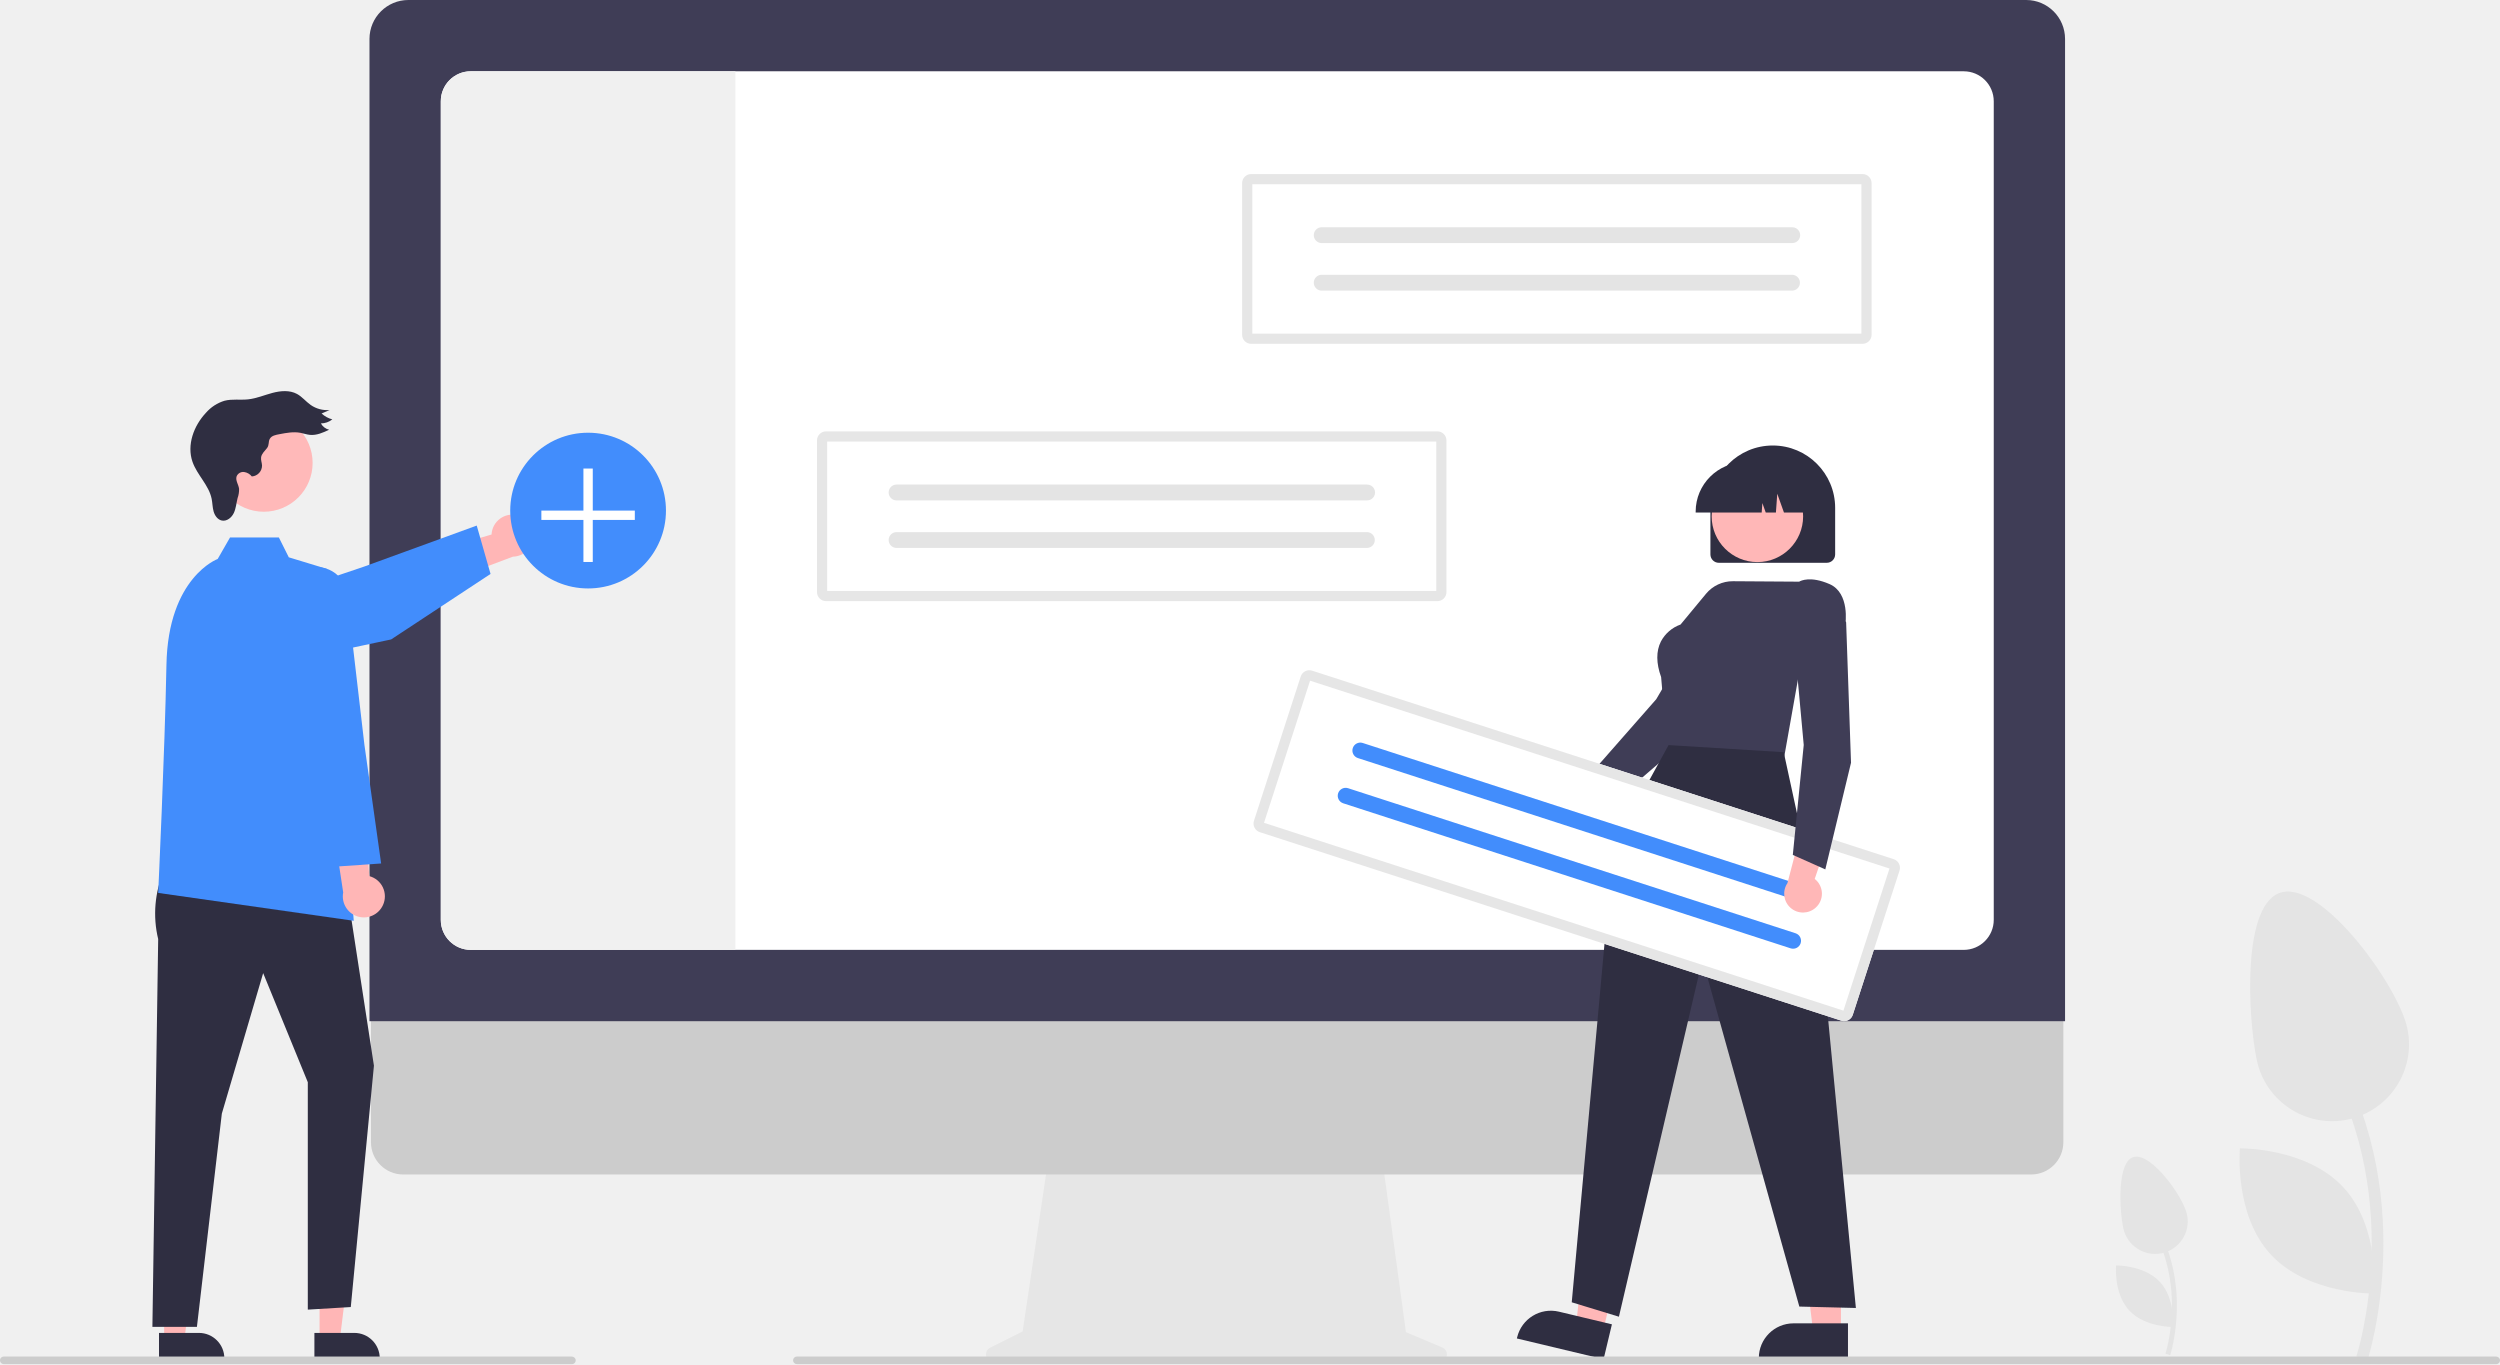
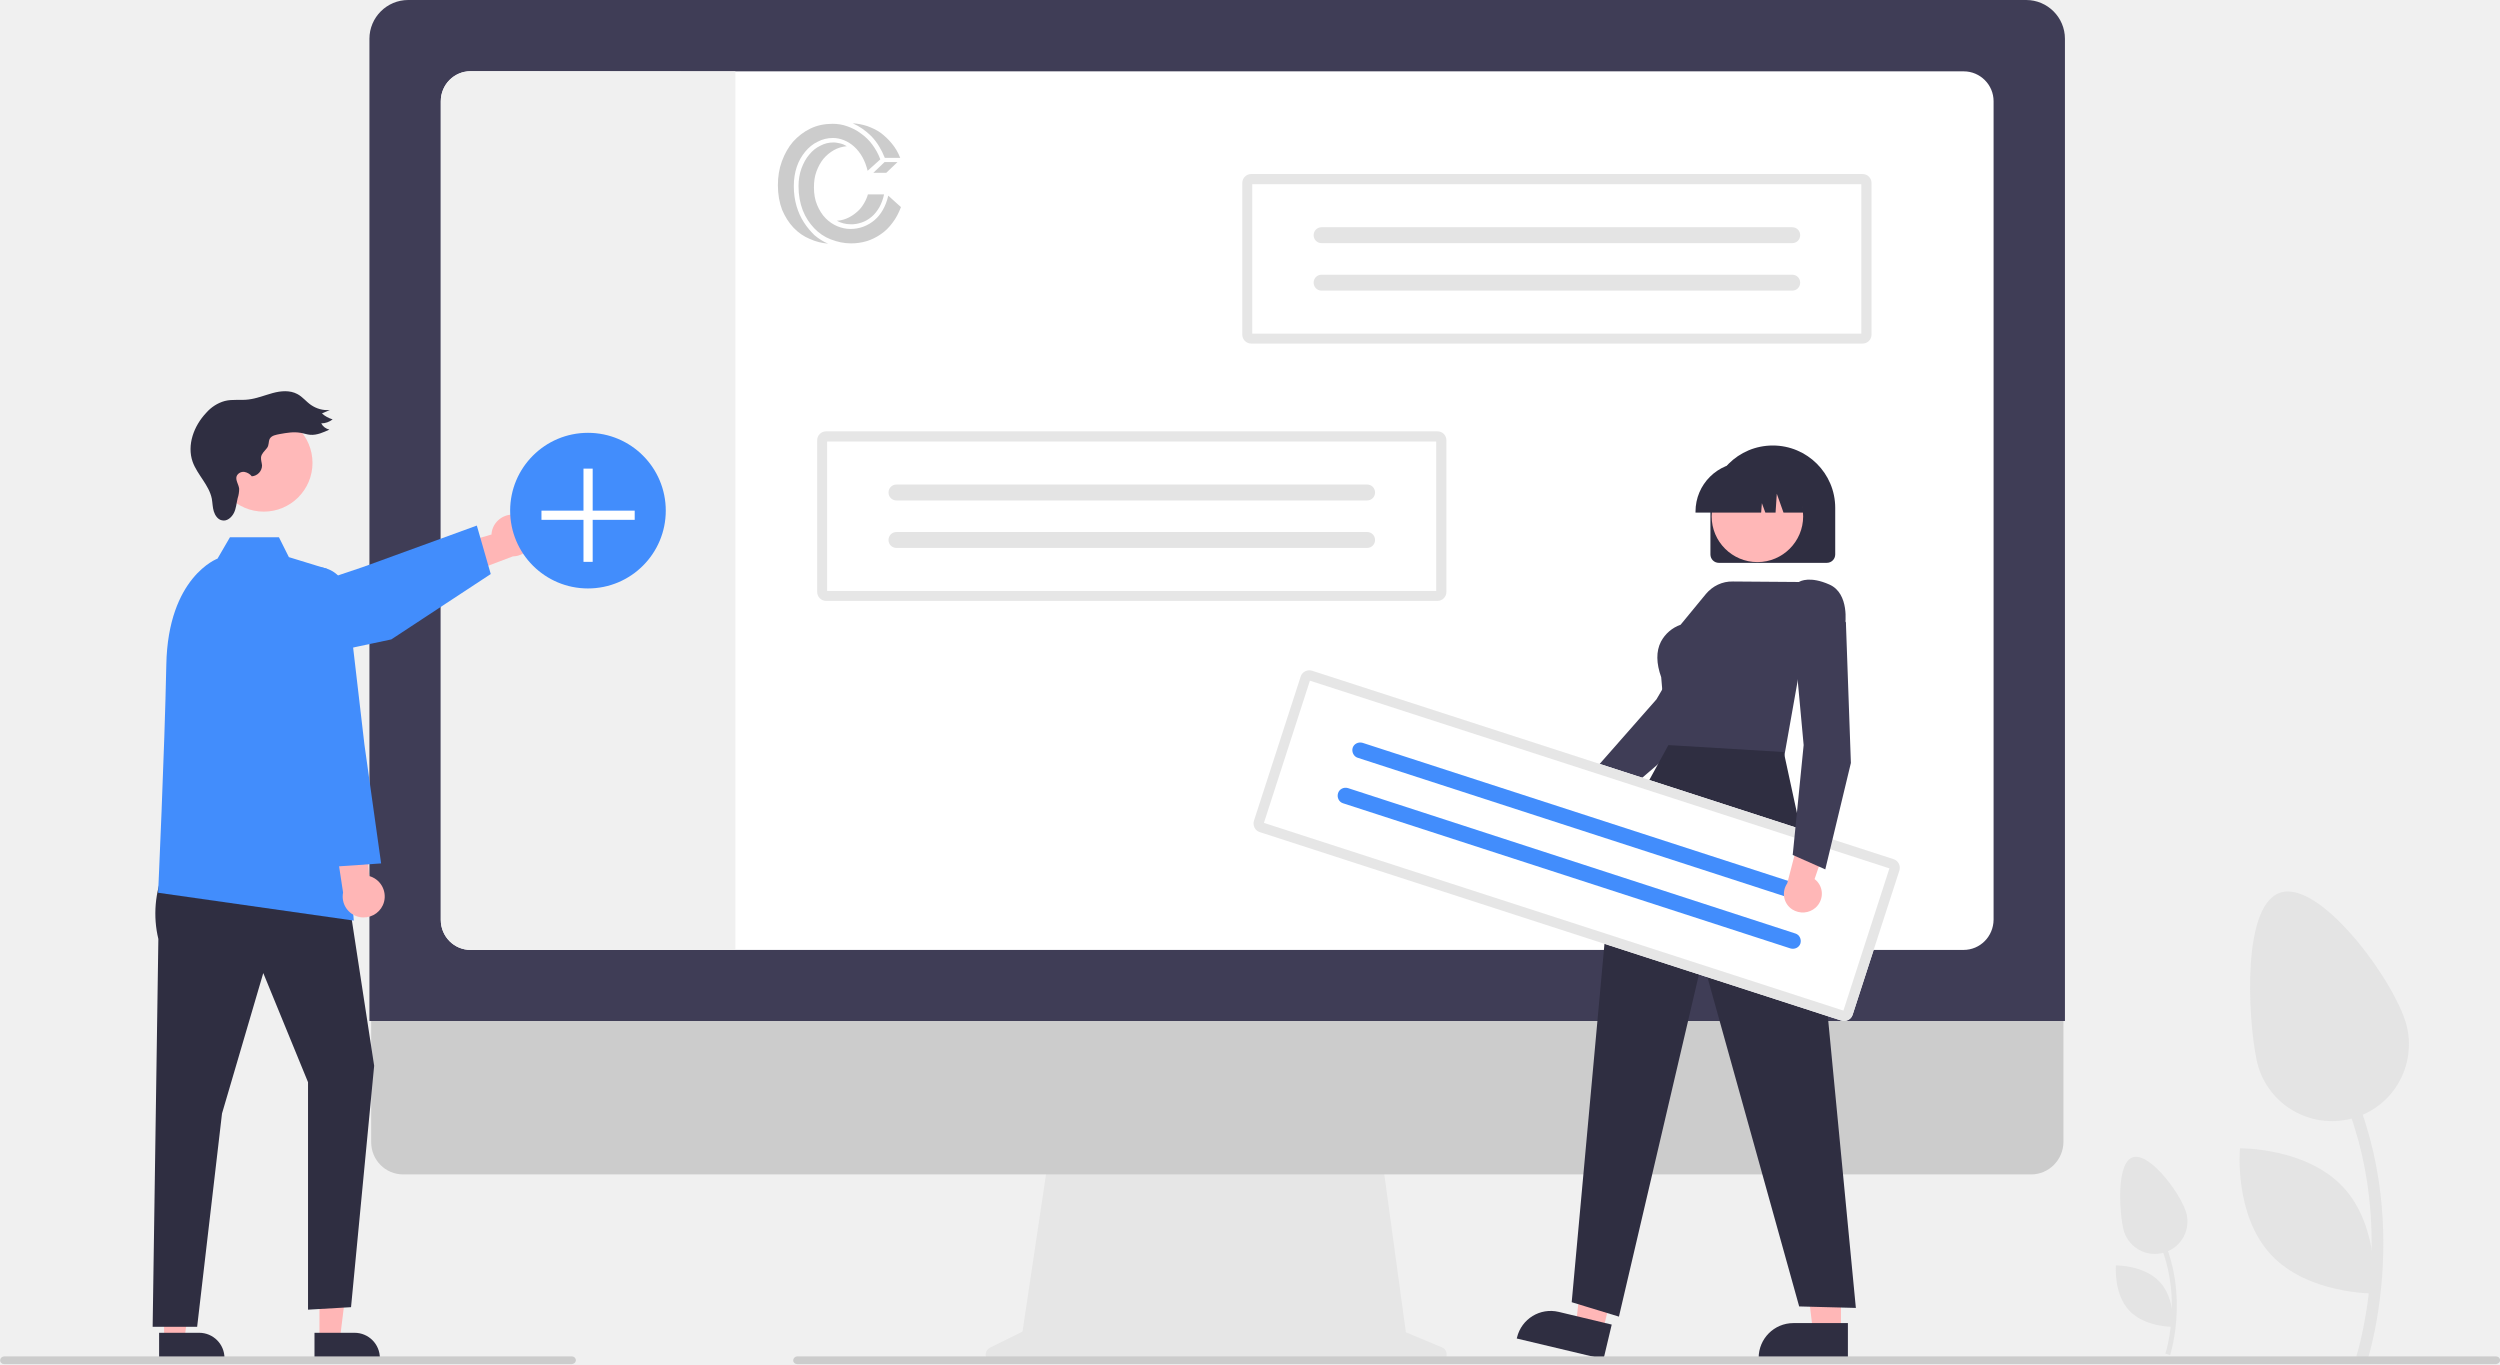
- <svg xmlns="http://www.w3.org/2000/svg" id="bb7c18d0-f456-47c2-8887-908615fa7d6e" data-name="Layer 1" width="1005.563" height="548.695" viewBox="0 0 1005.563 548.695">
-   <path d="M970.113,720.75c.096-.288,9.414-29.119-7.077-54.845l-1.684,1.079c15.963,24.903,6.956,52.855,6.864,53.134Z" transform="translate(-97.21873 -175.6525)" fill="#e4e4e4" />
-   <path d="M951.243,669.605a13.113,13.113,0,1,0,25.662-5.412c-1.494-7.086-14.164-24.722-21.251-23.228S949.749,662.519,951.243,669.605Z" transform="translate(-97.21873 -175.6525)" fill="#e4e4e4" />
-   <path d="M953.633,702.748c6.324,6.834,17.638,6.649,17.638,6.649s1.06-11.266-5.264-18.1-17.638-6.649-17.638-6.649S947.308,695.914,953.633,702.748Z" transform="translate(-97.21873 -175.6525)" fill="#e4e4e4" />
-   <path d="M1049.489,722.75c.226-.68,22.216-68.718-16.702-129.429l-3.973,2.547c37.672,58.77,16.416,124.733,16.197,125.392Z" transform="translate(-97.21873 -175.6525)" fill="#e4e4e4" />
-   <path d="M1004.958,602.051a30.946,30.946,0,0,0,60.56-12.772c-3.527-16.723-33.426-58.343-50.15-54.816S1001.431,585.328,1004.958,602.051Z" transform="translate(-97.21873 -175.6525)" fill="#e4e4e4" />
-   <path d="M1010.597,680.267c14.925,16.128,41.625,15.69,41.625,15.69s2.502-26.586-12.423-42.714-41.625-15.69-41.625-15.69S995.672,664.139,1010.597,680.267Z" transform="translate(-97.21873 -175.6525)" fill="#e4e4e4" />
-   <path d="M677.315,717.627l-14.592-6.144-10.01-73.151H519.408L508.557,711.184l-13.055,6.527a3.1,3.1,0,0,0,1.387,5.873H676.112A3.1,3.1,0,0,0,677.315,717.627Z" transform="translate(-97.21873 -175.6525)" fill="#e6e6e6" />
-   <path d="M914.206,648.064H259.377a12.973,12.973,0,0,1-12.944-12.973V542.751h680.718v92.34A12.974,12.974,0,0,1,914.206,648.064Z" transform="translate(-97.21873 -175.6525)" fill="#ccc" />
-   <path d="M927.835,586.393h-682V191.292a15.657,15.657,0,0,1,15.64-15.639H912.195A15.657,15.657,0,0,1,927.835,191.292Z" transform="translate(-97.21873 -175.6525)" fill="#3f3d56" />
-   <path d="M887.106,204.328h-600.54a12.065,12.065,0,0,0-12.05,12.06v329.27a12.065,12.065,0,0,0,12.05,12.06h600.54a12.072,12.072,0,0,0,12.05-12.06v-329.27A12.072,12.072,0,0,0,887.106,204.328Z" transform="translate(-97.21873 -175.6525)" fill="#fff" />
-   <path d="M393.016,204.328v353.39H286.566a12.065,12.065,0,0,1-12.05-12.06v-329.27a12.065,12.065,0,0,1,12.05-12.06Z" transform="translate(-97.21873 -175.6525)" fill="#f0f0f0" />
-   <path d="M305.196,382.849a8.406,8.406,0,0,0-10.263,7.799l-28.653,8.447,11.862,10.014,25.391-9.557a8.452,8.452,0,0,0,1.663-16.703Z" transform="translate(-97.21873 -175.6525)" fill="#ffb6b6" />
-   <path d="M189.424,446.424a11.952,11.952,0,0,1-3.808-23.276l58.064-19.6,45.292-16.5,5.558,19.455-39.984,26.347-62.624,13.311A12.025,12.025,0,0,1,189.424,446.424Z" transform="translate(-97.21873 -175.6525)" fill="#428dfc" />
-   <polygon points="128.541 538.792 136.693 538.792 140.572 507.347 128.539 507.347 128.541 538.792" fill="#ffb6b6" />
-   <path d="M223.68,711.783l16.055-.001h.001A10.232,10.232,0,0,1,249.967,722.014v.332l-26.287.001Z" transform="translate(-97.21873 -175.6525)" fill="#2f2e41" />
-   <polygon points="66.033 538.792 74.185 538.792 78.064 507.347 66.032 507.347 66.033 538.792" fill="#ffb6b6" />
-   <path d="M161.172,711.783l16.055-.001h.001A10.232,10.232,0,0,1,187.46,722.014v.332l-26.287.001Z" transform="translate(-97.21873 -175.6525)" fill="#2f2e41" />
-   <path d="M163.171,525.829a43.784,43.784,0,0,0-2.327,27.549l-2.327,155.984h17.905l10.024-85.782,16.624-56.523,17.954,43.888v91.471l17.289-1.034,9.31-97.086-10.64-69.157Z" transform="translate(-97.21873 -175.6525)" fill="#2f2e41" />
-   <path d="M228.671,404.471l-15.294-4.655-3.99-7.98H189.741l-4.959,8.645s-19.949,7.315-20.614,42.558-3.325,91.767-3.325,91.767l78.661,11.214Z" transform="translate(-97.21873 -175.6525)" fill="#428dfc" />
-   <path d="M251.254,539.709A8.406,8.406,0,0,0,245.759,528.049l-2.306-29.783-12.261,9.521,4.069,26.823a8.452,8.452,0,0,0,15.992,5.099Z" transform="translate(-97.21873 -175.6525)" fill="#ffb6b6" />
-   <path d="M230.334,524.358l-17.458-44.588V415.748a11.951,11.951,0,0,1,23.821-1.385l7.1,60.871L250.52,522.966Z" transform="translate(-97.21873 -175.6525)" fill="#428dfc" />
-   <circle cx="106.114" cy="186.2" r="19.632" fill="#ffb9b9" />
-   <path d="M204.618,355.885c-.919,1.179-2.178,2.244-2.38,3.725-.15,1.097.33,2.182.375,3.288a4.388,4.388,0,0,1-4.102,4.393,4.868,4.868,0,0,0-3.133-1.792,2.891,2.891,0,0,0-2.977,1.72c-.583,1.647.766,3.32.983,5.053a10.452,10.452,0,0,1-.612,3.766c-.497,1.989-.63,4.093-1.503,5.949s-2.813,3.451-4.822,3.041c-1.689-.345-2.832-1.981-3.305-3.639s-.451-3.416-.793-5.106c-1.111-5.491-5.837-9.559-7.691-14.845-2.376-6.773.478-14.521,5.398-19.749a16.076,16.076,0,0,1,7.489-4.849c3.066-.781,6.307-.22,9.452-.553,3.364-.357,6.526-1.724,9.795-2.593s6.921-1.196,9.893.42c2.073,1.127,3.574,3.071,5.505,4.427a11.548,11.548,0,0,0,7.587,2.031l-3.21,1.403a10.311,10.311,0,0,0,4.325,2.369,7.48,7.48,0,0,1-4.609,1.618,5.264,5.264,0,0,0,3.316,2.55c-2.438,1.144-5.026,2.317-7.706,2.059-1.313-.126-2.568-.593-3.865-.833-2.765-.512-5.604.019-8.365.548-1.45.278-3.23.545-3.962,1.939C205.091,353.386,205.557,354.68,204.618,355.885Z" transform="translate(-97.21873 -175.6525)" fill="#2f2e41" />
-   <circle cx="236.547" cy="205.371" r="31.32" fill="#428dfc" />
-   <polygon points="255.339 205.371 238.427 205.371 238.427 188.458 234.668 188.458 234.668 205.371 217.755 205.371 217.755 209.129 234.668 209.129 234.668 226.042 238.427 226.042 238.427 209.129 255.339 209.129 255.339 205.371" fill="#fff" />
-   <path d="M600.474,245.661a3.647,3.647,0,0,0-3.643,3.643v60.998a3.647,3.647,0,0,0,3.643,3.643H846.377a3.647,3.647,0,0,0,3.643-3.643v-60.998a3.647,3.647,0,0,0-3.643-3.643Z" transform="translate(-97.21873 -175.6525)" fill="#fff" />
-   <path d="M600.474,245.661a3.647,3.647,0,0,0-3.643,3.643v60.998a3.647,3.647,0,0,0,3.643,3.643H846.377a3.647,3.647,0,0,0,3.643-3.643v-60.998a3.647,3.647,0,0,0-3.643-3.643Z" transform="translate(-97.21873 -175.6525)" fill="#e6e6e6" />
-   <path d="M600.93,309.847H845.921V249.759H600.93Z" transform="translate(-97.21873 -175.6525)" fill="#fff" />
-   <path d="M628.784,267.053a3.188,3.188,0,0,0,0,6.375H818.058a3.188,3.188,0,1,0,.003-6.375H628.784Z" transform="translate(-97.21873 -175.6525)" fill="#e4e4e4" />
-   <path d="M628.784,286.178a3.188,3.188,0,0,0,0,6.375H818.058a3.188,3.188,0,0,0,.014-6.375h-189.288Z" transform="translate(-97.21873 -175.6525)" fill="#e4e4e4" />
-   <path d="M429.474,349.161a3.647,3.647,0,0,0-3.643,3.643v60.998a3.647,3.647,0,0,0,3.643,3.643H675.377a3.647,3.647,0,0,0,3.643-3.643v-60.998a3.647,3.647,0,0,0-3.643-3.643Z" transform="translate(-97.21873 -175.6525)" fill="#fff" />
-   <path d="M429.474,349.161a3.647,3.647,0,0,0-3.643,3.643v60.998a3.647,3.647,0,0,0,3.643,3.643H675.377a3.647,3.647,0,0,0,3.643-3.643v-60.998a3.647,3.647,0,0,0-3.643-3.643Z" transform="translate(-97.21873 -175.6525)" fill="#e6e6e6" />
-   <path d="M429.93,413.347H674.921V353.259H429.93Z" transform="translate(-97.21873 -175.6525)" fill="#fff" />
-   <path d="M457.784,370.553a3.188,3.188,0,0,0,0,6.375H647.058a3.188,3.188,0,1,0,.003-6.375H457.784Z" transform="translate(-97.21873 -175.6525)" fill="#e4e4e4" />
-   <path d="M457.784,389.678a3.188,3.188,0,0,0,0,6.375H647.058a3.188,3.188,0,0,0,.014-6.375h-189.288Z" transform="translate(-97.21873 -175.6525)" fill="#e4e4e4" />
-   <path d="M729.211,512.874a7.536,7.536,0,0,0,6.404-9.619l21.793-15.566-12.988-5.001-18.704,15.549a7.577,7.577,0,0,0,3.494,14.638Z" transform="translate(-97.21873 -175.6525)" fill="#ffb7b7" />
-   <path d="M741.31,502.622l-7.23-12.348.154-.175,29.17-33.209,22.648-38.623,19.667,2.507.29,5.945-.059.089L774.704,473.777l-.033.028Z" transform="translate(-97.21873 -175.6525)" fill="#3f3d56" />
-   <polygon points="740.467 535.914 729.346 535.913 724.054 493.014 740.469 493.015 740.467 535.914" fill="#ffb7b7" />
-   <path d="M840.523,722.347l-35.862-.001v-.454a13.959,13.959,0,0,1,13.958-13.958H818.62l21.903.001Z" transform="translate(-97.21873 -175.6525)" fill="#2f2e41" />
-   <polygon points="644.748 535.55 633.93 532.967 638.746 490.012 654.712 493.824 644.748 535.55" fill="#ffb7b7" />
-   <path d="M742.222,722.347l-34.881-8.329.105-.441a13.959,13.959,0,0,1,16.818-10.335l.001 0,21.304,5.087Z" transform="translate(-97.21873 -175.6525)" fill="#2f2e41" />
-   <path d="M785.191,398.654V379.933a25.086,25.086,0,0,1,50.173,0v18.721a3.374,3.374,0,0,1-3.37,3.37h-43.433A3.374,3.374,0,0,1,785.191,398.654Z" transform="translate(-97.21873 -175.6525)" fill="#2f2e41" />
-   <circle cx="706.868" cy="207.695" r="18.392" fill="#ffb7b7" />
-   <path d="M779.256,381.431a19.867,19.867,0,0,1,19.844-19.844h3.744a19.867,19.867,0,0,1,19.844,19.844v.374h-7.913l-2.699-7.557-.54,7.557h-4.089l-1.362-3.813-.272,3.813H779.256Z" transform="translate(-97.21873 -175.6525)" fill="#2f2e41" />
-   <path d="M814.815,480.421l-46.83-1.782-2.618-30.637c-2.019-5.608-2.052-10.423-.097-14.31a14.324,14.324,0,0,1,7.908-6.835l10.247-12.376a13.947,13.947,0,0,1,10.83-5.048l26.623.182c.642-.386,4.535-2.364,12.212.964,8.327,3.61,6.393,16.147,6.373,16.273l-.019.118-.091.077-17.71,14.914Z" transform="translate(-97.21873 -175.6525)" fill="#3f3d56" />
-   <polygon points="671.139 299.694 648.988 340.08 632.194 523.817 651.169 529.612 684.756 385.882 723.736 525.534 746.481 526.103 730.994 364.944 717.46 302.548 671.139 299.694" fill="#2f2e41" />
-   <path d="M624.995,445.41a3.647,3.647,0,0,0-4.589,2.342L601.596,505.778a3.647,3.647,0,0,0,2.342,4.589L837.857,586.196a3.647,3.647,0,0,0,4.589-2.342l18.81-58.025a3.647,3.647,0,0,0-2.342-4.589Z" transform="translate(-97.21873 -175.6525)" fill="#fff" />
-   <path d="M624.995,445.41a3.647,3.647,0,0,0-4.589,2.342L601.596,505.778a3.647,3.647,0,0,0,2.342,4.589L837.857,586.196a3.647,3.647,0,0,0,4.589-2.342l18.81-58.025a3.647,3.647,0,0,0-2.342-4.589Z" transform="translate(-97.21873 -175.6525)" fill="#e6e6e6" />
-   <path d="M605.635,506.609l233.053,75.548,18.529-57.159-233.053-75.548Z" transform="translate(-97.21873 -175.6525)" fill="#fff" />
-   <path d="M645.328,474.49a3.188,3.188,0,0,0-1.966,6.065l180.05,58.366a3.188,3.188,0,1,0,1.969-6.064l-.003-.001Z" transform="translate(-97.21873 -175.6525)" fill="#428dfc" />
-   <path d="M639.431,492.683a3.188,3.188,0,0,0-1.966,6.065L817.514,557.114a3.188,3.188,0,0,0,1.979-6.06l-.014-.004Z" transform="translate(-97.21873 -175.6525)" fill="#428dfc" />
-   <path d="M827.539,540.728a7.536,7.536,0,0,0-.397-11.549l8.648-25.347-13.47,3.5-6.147,23.533a7.577,7.577,0,0,0,11.366,9.863Z" transform="translate(-97.21873 -175.6525)" fill="#ffb7b7" />
-   <path d="M831.402,525.347,818.333,519.521l4.391-44.216-4.087-44.586,17.446-9.418,3.698,4.663.004.106,1.96,56.38-.01.043Z" transform="translate(-97.21873 -175.6525)" fill="#3f3d56" />
-   <path d="M1101.255,724.347l-683.448,0a1.567,1.567,0,0,1-1.539-1.134,1.529,1.529,0,0,1,1.477-1.919l683.385,0a1.615,1.615,0,0,1,1.616,1.194A1.528,1.528,0,0,1,1101.255,724.347Z" transform="translate(-97.21873 -175.6525)" fill="#ccc" />
-   <path d="M327.255,724.347l-228.448,0a1.567,1.567,0,0,1-1.539-1.134,1.529,1.529,0,0,1,1.477-1.919l228.385,0a1.615,1.615,0,0,1,1.616,1.194A1.528,1.528,0,0,1,327.255,724.347Z" transform="translate(-97.21873 -175.6525)" fill="#ccc" />
+ <svg xmlns="http://www.w3.org/2000/svg" version="1.1" id="bb7c18d0-f456-47c2-8887-908615fa7d6e" x="0px" y="0px" viewBox="0 0 1005.6 548.7" style="enable-background:new 0 0 1005.6 548.7;" xml:space="preserve">
+   <style type="text/css">
+ 	.st0{fill:#E4E4E4;}
+ 	.st1{fill:#E6E6E6;}
+ 	.st2{fill:#CCCCCC;}
+ 	.st3{fill:#3F3D56;}
+ 	.st4{fill:#FFFFFF;}
+ 	.st5{fill:#F0F0F0;}
+ 	.st6{fill:#FFB6B6;}
+ 	.st7{fill:#428DFC;}
+ 	.st8{fill:#2F2E41;}
+ 	.st9{fill:#FFB9B9;}
+ 	.st10{fill:#FFB7B7;}
+ </style>
+   <path class="st0" d="M872.9,545.1c0.1-0.3,9.4-29.1-7.1-54.8l-1.7,1.1c16,24.9,7,52.9,6.9,53.1L872.9,545.1z" />
+   <path class="st0" d="M854,494c1.5,7.1,8.4,11.6,15.5,10.1s11.6-8.4,10.1-15.5c0,0,0,0,0,0c-1.5-7.1-14.2-24.7-21.3-23.2  S852.5,486.9,854,494z" />
+   <path class="st0" d="M856.4,527.1c6.3,6.8,17.6,6.6,17.6,6.6s1.1-11.3-5.3-18.1s-17.6-6.6-17.6-6.6S850.1,520.3,856.4,527.1z" />
+   <path class="st0" d="M952.3,547.1c0.2-0.7,22.2-68.7-16.7-129.4l-4,2.5c37.7,58.8,16.4,124.7,16.2,125.4L952.3,547.1z" />
+   <path class="st0" d="M907.7,426.4c3.5,16.7,19.9,27.4,36.7,23.9s27.4-19.9,23.9-36.7l0,0c-3.5-16.7-33.4-58.3-50.1-54.8  S904.2,409.7,907.7,426.4z" />
+   <path class="st0" d="M913.4,504.6c14.9,16.1,41.6,15.7,41.6,15.7s2.5-26.6-12.4-42.7S901,461.9,901,461.9S898.5,488.5,913.4,504.6z" />
+   <path class="st1" d="M580.1,542l-14.6-6.1l-10-73.2H422.2l-10.9,72.9l-13.1,6.5c-1.5,0.8-2.2,2.6-1.4,4.2c0.5,1.1,1.6,1.7,2.8,1.7  h179.2c1.7,0,3.1-1.4,3.1-3.1C582,543.6,581.2,542.5,580.1,542z" />
+   <path class="st2" d="M817,472.4H162.2c-7.2,0-12.9-5.8-12.9-13v-92.3h680.7v92.3C829.9,466.6,824.1,472.4,817,472.4z" />
+   <path class="st3" d="M830.6,410.7h-682V15.6c0-8.6,7-15.6,15.6-15.6H815c8.6,0,15.6,7,15.6,15.6V410.7z" />
+   <path class="st4" d="M789.9,28.7H189.3c-6.7,0-12,5.4-12,12.1V370c0,6.7,5.4,12.1,12,12.1h600.5c6.7,0,12-5.4,12.1-12.1V40.7  C801.9,34.1,796.5,28.7,789.9,28.7z" />
+   <path class="st5" d="M295.8,28.7v353.4H189.3c-6.7,0-12-5.4-12-12.1V40.7c0-6.7,5.4-12.1,12-12.1L295.8,28.7z" />
+   <path class="st6" d="M208,207.2c-4.5-1-9,1.8-10.1,6.3c-0.1,0.5-0.2,1-0.2,1.5l-28.7,8.4l11.9,10l25.4-9.6c4.7-0.1,8.4-3.9,8.3-8.6  C214.5,211.4,211.8,208,208,207.2L208,207.2z" />
+   <path class="st7" d="M92.2,270.8c-6.6,0-11.9-5.4-11.9-12c0-5.1,3.3-9.7,8.1-11.3l58.1-19.6l45.3-16.5l5.6,19.5l-40,26.3l-62.6,13.3  C93.9,270.7,93,270.8,92.2,270.8z" />
+   <polygon class="st6" points="128.5,538.8 136.7,538.8 140.6,507.3 128.5,507.3 " />
+   <path class="st8" d="M126.5,536.1l16.1,0h0c5.7,0,10.2,4.6,10.2,10.2v0.3l-26.3,0L126.5,536.1z" />
+   <polygon class="st6" points="66,538.8 74.2,538.8 78.1,507.3 66,507.3 " />
+   <path class="st8" d="M64,536.1l16.1,0h0c5.7,0,10.2,4.6,10.2,10.2v0.3l-26.3,0L64,536.1z" />
+   <path class="st8" d="M66,350.2c-3.7,8.7-4.5,18.4-2.3,27.5l-2.3,156h17.9l10-85.8l16.6-56.5l18,43.9v91.5l17.3-1l9.3-97.1  l-10.6-69.2L66,350.2z" />
+   <path class="st7" d="M131.5,228.8l-15.3-4.7l-4-8H92.5l-5,8.6c0,0-19.9,7.3-20.6,42.6s-3.3,91.8-3.3,91.8l78.7,11.2L131.5,228.8z" />
+   <path class="st6" d="M154,364.1c1.9-4.2,0.1-9.2-4.1-11.2c-0.4-0.2-0.9-0.4-1.4-0.5l-2.3-29.8l-12.3,9.5L138,359  c-0.9,4.6,2.1,9,6.7,9.9C148.6,369.6,152.4,367.6,154,364.1L154,364.1z" />
+   <path class="st7" d="M133.1,348.7l-17.5-44.6v-64c0-6.6,5.4-12,12-12c6.1,0,11.2,4.5,11.9,10.6l7.1,60.9l6.7,47.7L133.1,348.7z" />
+   <circle class="st9" cx="106.1" cy="186.2" r="19.6" />
+   <path class="st8" d="M107.4,180.2c-0.9,1.2-2.2,2.2-2.4,3.7c-0.1,1.1,0.3,2.2,0.4,3.3c0,2.3-1.8,4.2-4.1,4.4c-0.8-1-1.9-1.6-3.1-1.8  c-1.3-0.1-2.5,0.6-3,1.7c-0.6,1.6,0.8,3.3,1,5.1c0,1.3-0.2,2.6-0.6,3.8c-0.5,2-0.6,4.1-1.5,5.9s-2.8,3.5-4.8,3  c-1.7-0.3-2.8-2-3.3-3.6s-0.5-3.4-0.8-5.1c-1.1-5.5-5.8-9.6-7.7-14.8c-2.4-6.8,0.5-14.5,5.4-19.7c2-2.3,4.6-4,7.5-4.8  c3.1-0.8,6.3-0.2,9.5-0.6c3.4-0.4,6.5-1.7,9.8-2.6s6.9-1.2,9.9,0.4c2.1,1.1,3.6,3.1,5.5,4.4c2.2,1.5,4.9,2.3,7.6,2l-3.2,1.4  c1.2,1.1,2.7,1.9,4.3,2.4c-1.3,1-2.9,1.6-4.6,1.6c0.7,1.3,1.9,2.2,3.3,2.5c-2.4,1.1-5,2.3-7.7,2.1c-1.3-0.1-2.6-0.6-3.9-0.8  c-2.8-0.5-5.6,0-8.4,0.5c-1.4,0.3-3.2,0.5-4,1.9C107.9,177.7,108.3,179,107.4,180.2z" />
+   <circle class="st7" cx="236.5" cy="205.4" r="31.3" />
+   <polygon class="st4" points="255.3,205.4 238.4,205.4 238.4,188.5 234.7,188.5 234.7,205.4 217.8,205.4 217.8,209.1 234.7,209.1   234.7,226 238.4,226 238.4,209.1 255.3,209.1 " />
+   <path class="st4" d="M503.3,70c-2,0-3.6,1.6-3.6,3.6v61c0,2,1.6,3.6,3.6,3.6h245.9c2,0,3.6-1.6,3.6-3.6v-61c0-2-1.6-3.6-3.6-3.6  L503.3,70z" />
+   <path class="st1" d="M503.3,70c-2,0-3.6,1.6-3.6,3.6v61c0,2,1.6,3.6,3.6,3.6h245.9c2,0,3.6-1.6,3.6-3.6v-61c0-2-1.6-3.6-3.6-3.6  L503.3,70z" />
+   <path class="st4" d="M503.7,134.2h245V74.1h-245V134.2z" />
+   <path class="st0" d="M531.6,91.4c-1.8,0-3.2,1.4-3.2,3.2c0,1.8,1.4,3.2,3.2,3.2h189.3c1.8,0,3.2-1.4,3.2-3.2c0-1.8-1.4-3.2-3.2-3.2  l0,0H531.6z" />
+   <path class="st0" d="M531.6,110.5c-1.8,0-3.2,1.4-3.2,3.2c0,1.8,1.4,3.2,3.2,3.2h189.3c1.8,0,3.2-1.4,3.2-3.2c0-1.8-1.4-3.2-3.2-3.2  l0,0H531.6z" />
+   <path class="st4" d="M332.3,173.5c-2,0-3.6,1.6-3.6,3.6v61c0,2,1.6,3.6,3.6,3.6h245.9c2,0,3.6-1.6,3.6-3.6v-61c0-2-1.6-3.6-3.6-3.6  L332.3,173.5z" />
+   <path class="st1" d="M332.3,173.5c-2,0-3.6,1.6-3.6,3.6v61c0,2,1.6,3.6,3.6,3.6h245.9c2,0,3.6-1.6,3.6-3.6v-61c0-2-1.6-3.6-3.6-3.6  L332.3,173.5z" />
+   <path class="st4" d="M332.7,237.7h245v-60.1h-245V237.7z" />
+   <path class="st0" d="M360.6,194.9c-1.8,0-3.2,1.4-3.2,3.2c0,1.8,1.4,3.2,3.2,3.2h189.3c1.8,0,3.2-1.4,3.2-3.2c0-1.8-1.4-3.2-3.2-3.2  l0,0H360.6z" />
+   <path class="st0" d="M360.6,214c-1.8,0-3.2,1.4-3.2,3.2c0,1.8,1.4,3.2,3.2,3.2h189.3c1.8,0,3.2-1.4,3.2-3.2c0-1.8-1.4-3.2-3.2-3.2  H360.6z" />
+   <path class="st10" d="M632,337.2c4.1-0.5,7.1-4.2,6.7-8.3c0-0.4-0.1-0.9-0.3-1.3l21.8-15.6l-13-5l-18.7,15.5  c-3.9,1.4-5.9,5.8-4.5,9.7C625.2,335.6,628.5,337.6,632,337.2z" />
+   <path class="st3" d="M644.1,327l-7.2-12.3l0.2-0.2l29.2-33.2l22.6-38.6l19.7,2.5l0.3,5.9l-0.1,0.1l-31.2,47l0,0L644.1,327z" />
+   <polygon class="st10" points="740.5,535.9 729.3,535.9 724.1,493 740.5,493 " />
+   <path class="st8" d="M743.3,546.7l-35.9,0v-0.5c0-7.7,6.2-14,14-14h0l21.9,0L743.3,546.7z" />
+   <polygon class="st10" points="644.7,535.5 633.9,533 638.7,490 654.7,493.8 " />
+   <path class="st8" d="M645,546.7l-34.9-8.3l0.1-0.4c1.8-7.5,9.3-12.1,16.8-10.3l0,0l21.3,5.1L645,546.7z" />
+   <path class="st8" d="M688,223v-18.7c0-13.9,11.2-25.1,25.1-25.1c13.8,0,25.1,11.2,25.1,25.1V223c0,1.9-1.5,3.4-3.4,3.4h-43.4  C689.5,226.4,688,224.9,688,223z" />
+   <circle class="st10" cx="706.9" cy="207.7" r="18.4" />
+   <path class="st8" d="M682,205.8c0-11,8.9-19.8,19.8-19.8h3.7c11,0,19.8,8.9,19.8,19.8v0.4h-7.9l-2.7-7.6l-0.5,7.6h-4.1l-1.4-3.8  l-0.3,3.8H682V205.8z" />
+   <path class="st3" d="M717.6,304.8l-46.8-1.8l-2.6-30.6c-2-5.6-2.1-10.4-0.1-14.3c1.7-3.2,4.5-5.6,7.9-6.8l10.2-12.4  c2.7-3.2,6.6-5.1,10.8-5l26.6,0.2c0.6-0.4,4.5-2.4,12.2,1c8.3,3.6,6.4,16.1,6.4,16.3l0,0.1l-0.1,0.1l-17.7,14.9L717.6,304.8z" />
+   <polygon class="st8" points="671.1,299.7 649,340.1 632.2,523.8 651.2,529.6 684.8,385.9 723.7,525.5 746.5,526.1 731,364.9   717.5,302.5 " />
+   <path class="st4" d="M527.8,269.8c-1.9-0.6-4,0.4-4.6,2.3l-18.8,58c-0.6,1.9,0.4,4,2.3,4.6l233.9,75.8c1.9,0.6,4-0.4,4.6-2.3  l18.8-58c0.6-1.9-0.4-4-2.3-4.6L527.8,269.8z" />
+   <path class="st1" d="M527.8,269.8c-1.9-0.6-4,0.4-4.6,2.3l-18.8,58c-0.6,1.9,0.4,4,2.3,4.6l233.9,75.8c1.9,0.6,4-0.4,4.6-2.3  l18.8-58c0.6-1.9-0.4-4-2.3-4.6L527.8,269.8z" />
+   <path class="st4" d="M508.4,331l233.1,75.5l18.5-57.2l-233.1-75.5L508.4,331z" />
+   <path class="st7" d="M548.1,298.8c-1.7-0.5-3.5,0.4-4,2s0.4,3.5,2,4l180,58.4c1.7,0.5,3.5-0.4,4-2c0.5-1.7-0.4-3.5-2-4l0,0  L548.1,298.8z" />
+   <path class="st7" d="M542.2,317c-1.7-0.5-3.5,0.4-4,2.1c-0.5,1.7,0.4,3.5,2,4l180,58.4c1.7,0.5,3.5-0.4,4-2c0.5-1.7-0.4-3.5-2-4l0,0  L542.2,317z" />
+   <path class="st10" d="M730.3,365.1c3.1-2.8,3.4-7.5,0.6-10.6c-0.3-0.3-0.6-0.6-1-0.9l8.6-25.3l-13.5,3.5l-6.1,23.5  c-2.4,3.5-1.5,8.2,2,10.5C723.9,367.7,727.7,367.4,730.3,365.1z" />
+   <path class="st3" d="M734.2,349.7l-13.1-5.8l4.4-44.2l-4.1-44.6l17.4-9.4l3.7,4.7l0,0.1l2,56.4l0,0L734.2,349.7z" />
+   <path class="st2" d="M1004,548.7H320.6c-0.7,0-1.3-0.5-1.5-1.1c-0.2-0.8,0.3-1.7,1.1-1.9c0.1,0,0.3-0.1,0.4-0.1h683.4  c0.8,0,1.4,0.5,1.6,1.2c0.2,0.8-0.3,1.6-1.2,1.8C1004.3,548.7,1004.1,548.7,1004,548.7z" />
+   <path class="st2" d="M230,548.7H1.6c-0.7,0-1.3-0.5-1.5-1.1c-0.2-0.8,0.3-1.7,1.1-1.9c0.1,0,0.3-0.1,0.4-0.1h228.4  c0.8,0,1.4,0.5,1.6,1.2c0.2,0.8-0.3,1.6-1.2,1.8C230.3,548.7,230.1,548.7,230,548.7z" />
+   <g>
+     <polygon class="st2" points="351.3,69.5 356.5,69.5 361,65.2 355.8,65.2  " />
+     <path class="st2" d="M346.6,89.5c1.5-0.5,2.8-1.3,4-2.3c1.2-1,2.2-2.3,3.1-3.8c0.8-1.5,1.5-3.2,1.9-5.2h-6.5   c-0.3,1.1-0.8,2.3-1.5,3.5c-0.7,1.2-1.5,2.3-2.5,3.2c-1.1,1-2.3,1.9-3.7,2.6c-1.4,0.7-3,1.2-4.8,1.3c1.7,0.9,3.5,1.4,5.4,1.4   C343.6,90.3,345.1,90,346.6,89.5z" />
+     <path class="st2" d="M355.9,63.5h6.2c-0.9-2.3-2-4.1-3.4-5.8c-1.4-1.7-2.9-3.1-4.5-4.3c-1.7-1.2-3.5-2-5.4-2.7   c-1.9-0.6-3.8-1-5.8-1.1c2.7,1.2,5.2,2.9,7.5,5.2C352.8,57.2,354.6,60.2,355.9,63.5z" />
+     <path class="st2" d="M351.7,88.6c-2.8,2.3-6,3.5-9.7,3.5c-1.7,0-3.5-0.4-5.2-1.1c-1.7-0.7-3.3-1.8-4.7-3.2   c-1.4-1.4-2.5-3.2-3.4-5.3c-0.9-2.1-1.3-4.5-1.3-7.1c0-2.4,0.3-4.5,1-6.4c0.7-1.9,1.6-3.6,2.8-5.1c1.2-1.4,2.6-2.6,4.2-3.5   c1.6-0.9,3.3-1.4,5.2-1.6c-0.8-0.5-1.7-0.9-2.6-1.1c-0.9-0.2-1.8-0.4-2.7-0.4c-1.9,0-3.6,0.4-5.3,1.3c-1.7,0.8-3.2,2-4.5,3.6   c-1.3,1.5-2.3,3.4-3.1,5.5c-0.8,2.2-1.2,4.6-1.2,7.2c0,3.6,0.6,6.8,1.7,9.7c1.1,2.8,2.7,5.2,4.6,7.2c1.9,2,4.1,3.5,6.7,4.5   c2.6,1,5.3,1.6,8.1,1.6c2.2,0,4.3-0.3,6.3-0.9c2-0.6,4-1.6,5.7-2.8c1.8-1.2,3.4-2.8,4.7-4.6c1.4-1.8,2.5-3.9,3.4-6.3l-5.1-4.6   C356.3,83,354.4,86.3,351.7,88.6z" />
+     <path class="st2" d="M323.4,89.5c-1.3-2-2.3-4.2-3-6.6c-0.7-2.4-1.1-5.1-1.1-8c0-2.8,0.4-5.4,1.2-7.8c0.8-2.4,2-4.4,3.4-6.1   c1.4-1.7,3.1-3.1,5-4c1.9-1,4-1.5,6.1-1.5c1.5,0,3,0.3,4.5,0.9c1.5,0.6,2.9,1.5,4.1,2.6c1.3,1.2,2.4,2.6,3.3,4.2   c0.9,1.6,1.6,3.5,2.1,5.5l5.1-4.6c-0.8-2.2-1.9-4.1-3.2-5.9c-1.3-1.8-2.9-3.3-4.6-4.5c-1.7-1.3-3.5-2.2-5.5-2.9   c-1.9-0.7-3.9-1-5.9-1c-3.2,0-6.2,0.6-8.9,1.9c-2.7,1.3-5,3.1-7,5.3c-1.9,2.2-3.4,4.9-4.5,7.9c-1.1,3-1.6,6.2-1.6,9.6   c0,3.7,0.6,7,1.7,9.9c1.2,2.8,2.7,5.2,4.6,7.2c1.9,2,4.1,3.5,6.5,4.5c2.4,1.1,4.9,1.7,7.4,1.9c-2-0.8-3.8-2-5.5-3.4   C326.1,93.1,324.6,91.4,323.4,89.5z" />
+   </g>
</svg>
